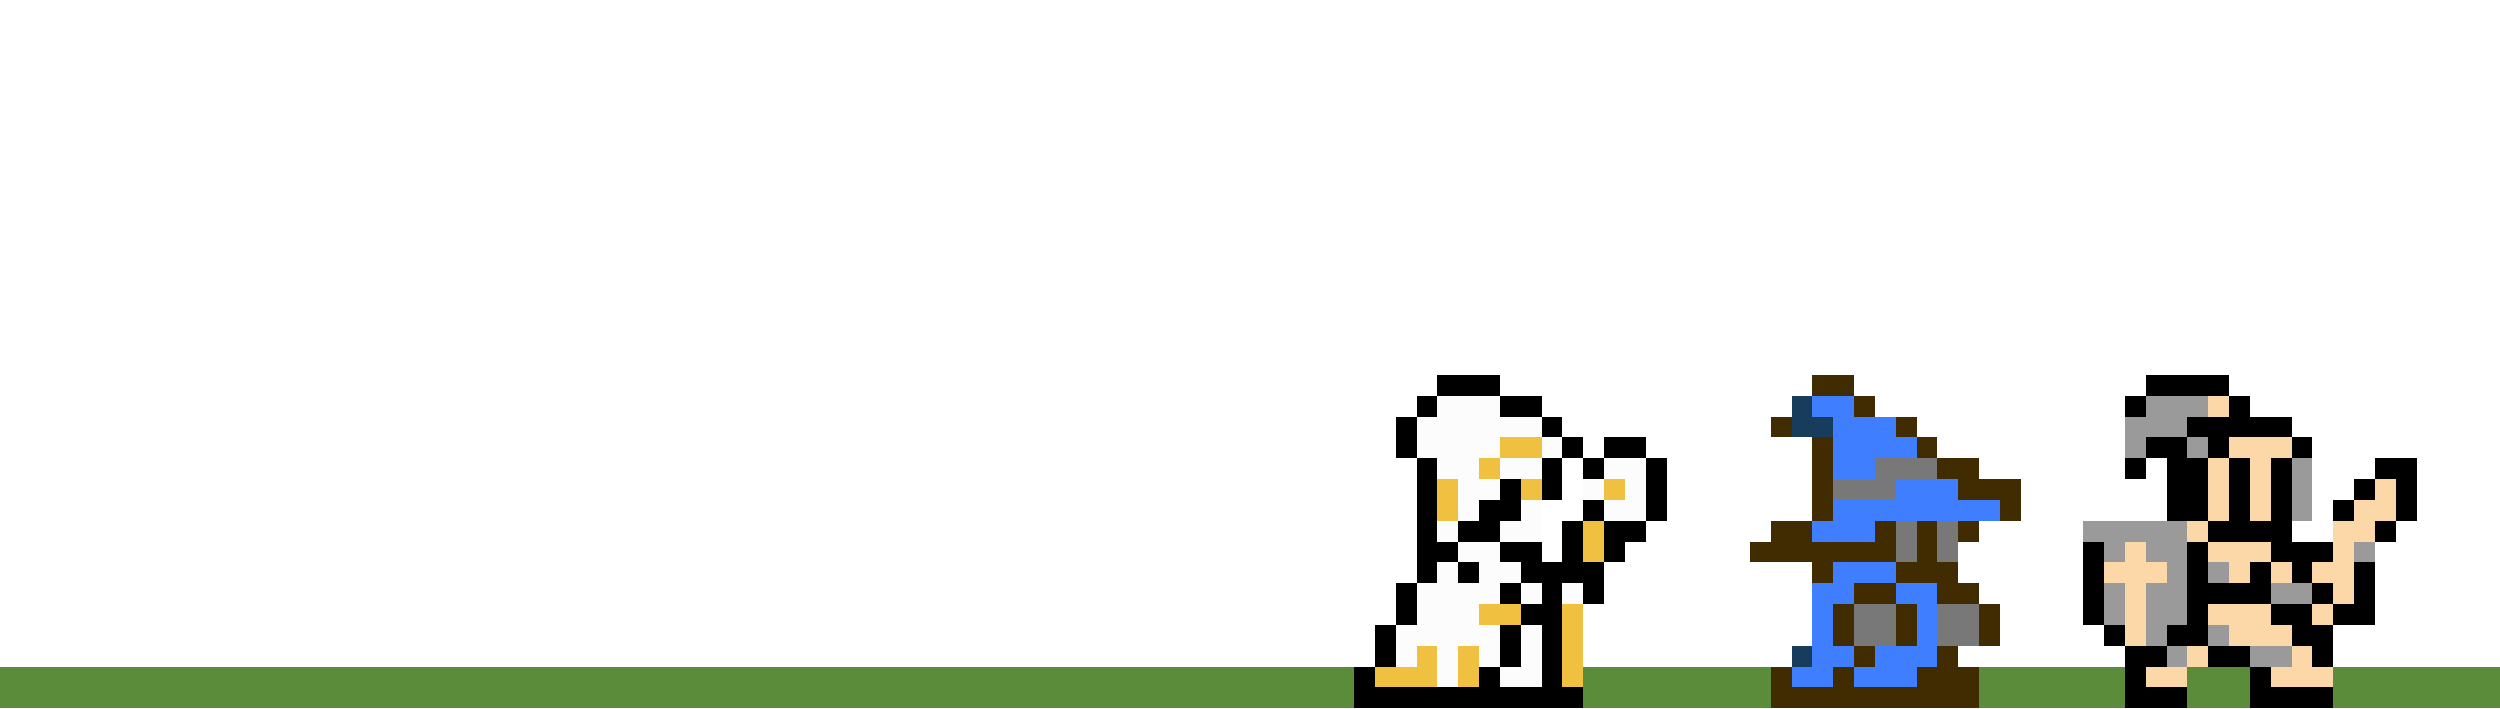
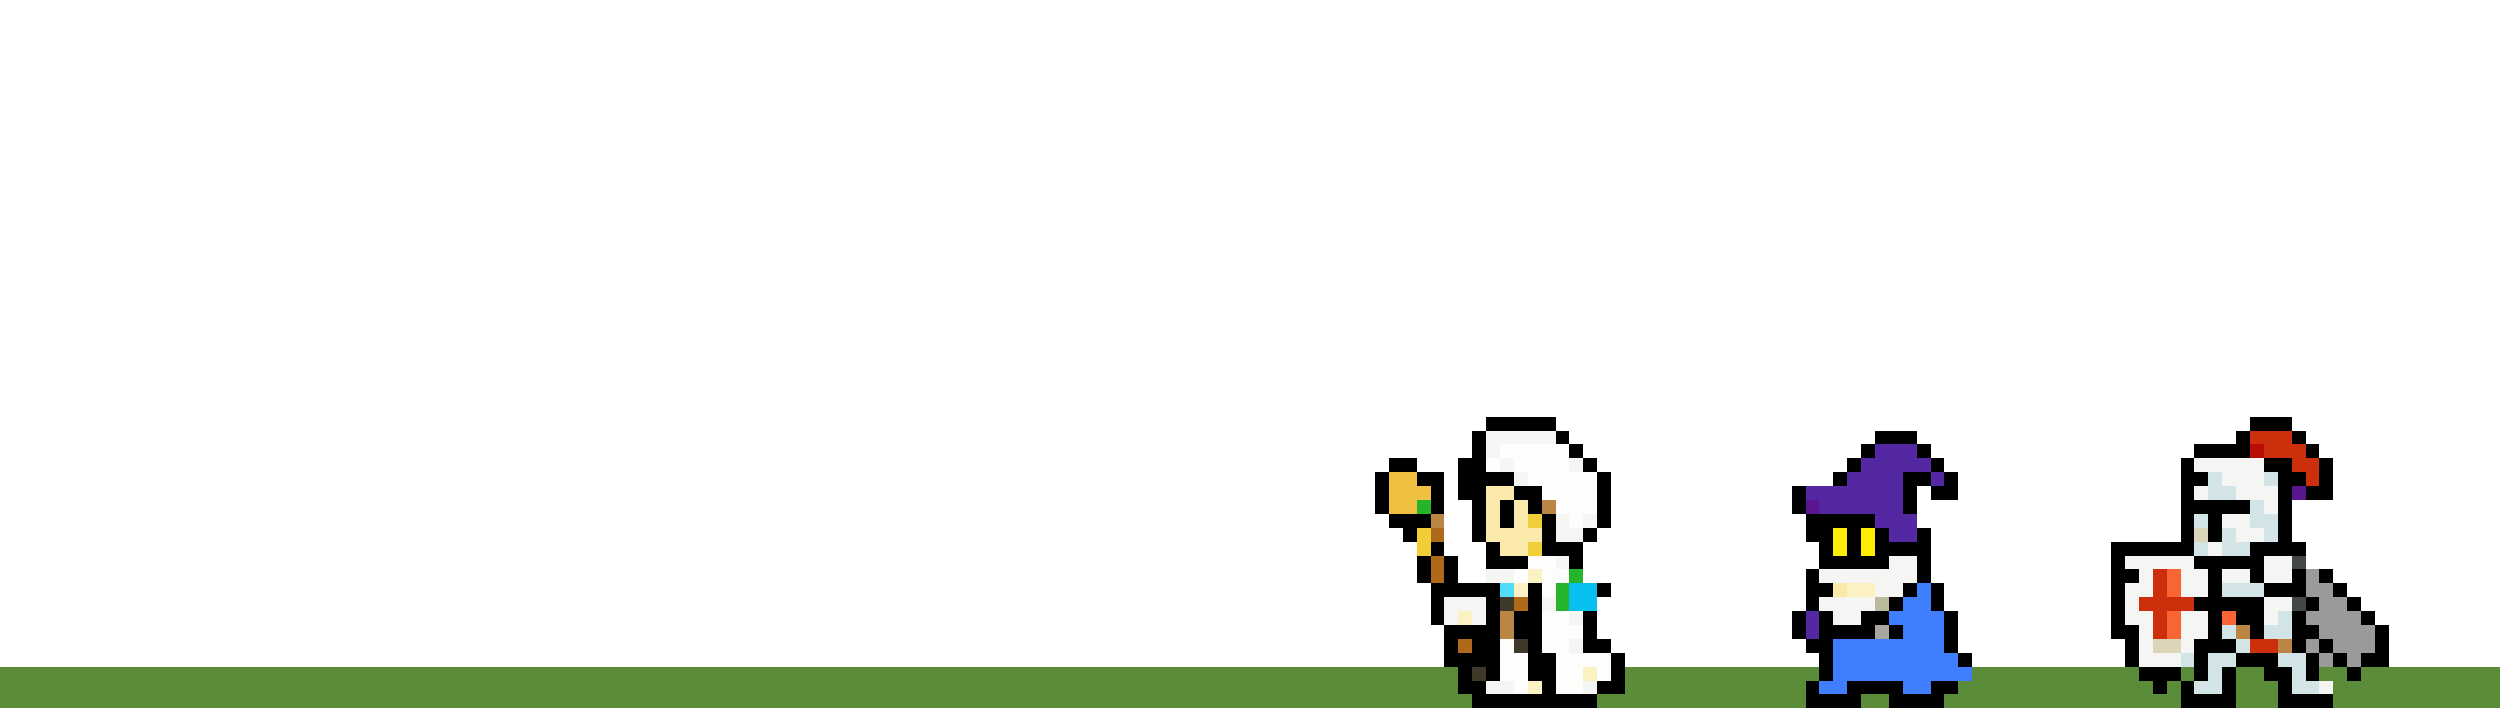
- <svg xmlns="http://www.w3.org/2000/svg" viewBox="0 0 120 34" width="960" height="272" shape-rendering="crispEdges">
+ <svg xmlns="http://www.w3.org/2000/svg" viewBox="0 0 180 51" width="960" height="272" shape-rendering="crispEdges">
  <defs>
    <filter id="flash">
      <feFlood flood-color="#ffffff" />
      <feComposite operator="in" in2="SourceAlpha" />
    </filter>
    <g id="a0">
-       <path fill="#0e081a" d="M3 0h1v1h-1zM32 0h1v1h-1zM2 1h1v1h-1zM32 1h3v1h-3zM1 2h1v1h-1zM12 2h1v1h-1zM16 2h1v1h-1zM34 2h1v1h-1zM1 3h1v1h-1zM8 3h1v1h-1zM13 3h1v1h-1zM16 3h1v1h-1zM18 3h1v1h-1zM2 4h1v1h-1zM13 4h2v1h-2zM23 4h1v1h-1zM0 5h1v1h-1zM6 5h1v1h-1zM13 5h1v1h-1zM15 5h1v1h-1zM19 5h1v1h-1zM22 5h1v1h-1zM25 5h1v1h-1zM34 5h1v1h-1zM0 6h1v1h-1zM8 6h1v1h-1zM14 6h1v1h-1zM16 6h1v1h-1zM24 6h1v1h-1zM26 6h1v1h-1zM28 6h1v1h-1zM33 6h1v1h-1zM1 7h1v1h-1zM9 7h1v1h-1zM16 7h1v1h-1zM26 7h2v1h-2zM30 7h1v1h-1zM33 7h1v1h-1zM1 8h4v1h-4zM25 8h1v1h-1zM28 8h1v1h-1zM34 8h1v1h-1zM6 9h1v1h-1zM11 9h1v1h-1zM27 9h1v1h-1zM34 9h1v1h-1zM5 10h2v1h-2zM20 10h1v1h-1zM25 10h2v1h-2zM33 10h2v1h-2zM2 11h3v1h-3zM7 11h1v1h-1zM20 11h3v1h-3zM24 11h2v1h-2zM28 11h1v1h-1zM30 11h1v1h-1zM33 11h1v1h-1zM5 12h2v1h-2zM14 12h1v1h-1zM20 12h1v1h-1zM23 12h1v1h-1zM25 12h1v1h-1zM27 12h1v1h-1zM31 12h2v1h-2zM1 13h1v1h-1zM5 13h1v1h-1zM15 13h1v1h-1zM21 13h6v1h-6zM29 13h2v1h-2zM2 14h2v1h-2zM13 14h1v1h-1zM24 14h2v1h-2zM1 15h1v1h-1zM11 15h2v1h-2zM14 15h1v1h-1zM24 15h1v1h-1zM26 15h1v1h-1zM28 15h1v1h-1zM0 16h1v1h-1zM10 16h1v1h-1zM12 16h1v1h-1zM20 16h1v1h-1zM22 16h1v1h-1zM24 16h1v1h-1zM27 16h2v1h-2zM30 16h1v1h-1zM2 17h2v1h-2zM8 17h2v1h-2zM11 17h1v1h-1zM19 17h1v1h-1zM22 17h1v1h-1zM30 17h3v1h-3zM0 18h1v1h-1zM2 18h1v1h-1zM4 18h1v1h-1zM9 18h2v1h-2zM24 18h1v1h-1zM33 18h1v1h-1zM0 19h2v1h-2zM4 19h1v1h-1zM10 19h3v1h-3zM21 19h1v1h-1zM25 19h1v1h-1zM33 19h1v1h-1zM3 20h1v1h-1zM13 20h1v1h-1zM22 20h1v1h-1zM26 20h1v1h-1zM34 20h1v1h-1zM2 21h1v1h-1zM23 21h1v1h-1zM27 21h1v1h-1zM30 21h1v1h-1zM34 21h1v1h-1zM1 22h1v1h-1zM14 22h1v1h-1zM24 22h2v1h-2zM27 22h1v1h-1zM30 22h2v1h-2zM34 22h1v1h-1zM1 23h1v1h-1zM4 23h2v1h-2zM10 23h1v1h-1zM12 23h1v1h-1zM15 23h1v1h-1zM26 23h1v1h-1zM28 23h1v1h-1zM30 23h3v1h-3zM1 24h1v1h-1zM3 24h1v1h-1zM5 24h1v1h-1zM12 24h1v1h-1zM15 24h1v1h-1zM20 24h1v1h-1zM26 24h1v1h-1zM32 24h1v1h-1zM2 25h1v1h-1zM11 25h1v1h-1zM15 25h1v1h-1zM27 25h1v1h-1zM31 25h1v1h-1zM2 26h1v1h-1zM4 26h1v1h-1zM8 26h1v1h-1zM11 26h2v1h-2zM15 26h4v1h-4zM20 26h1v1h-1zM27 26h1v1h-1zM30 26h2v1h-2zM34 26h1v1h-1zM3 27h1v1h-1zM7 27h1v1h-1zM11 27h1v1h-1zM13 27h1v1h-1zM19 27h1v1h-1zM26 27h1v1h-1zM30 27h1v1h-1zM33 27h1v1h-1zM2 28h1v1h-1zM7 28h1v1h-1zM9 28h1v1h-1zM11 28h1v1h-1zM14 28h1v1h-1zM18 28h1v1h-1zM26 28h1v1h-1zM31 28h2v1h-2zM8 29h2v1h-2zM11 29h1v1h-1zM27 29h1v1h-1zM0 30h1v1h-1zM12 30h1v1h-1zM24 30h1v1h-1zM28 30h2v1h-2zM0 31h1v1h-1zM3 31h1v1h-1zM5 31h1v1h-1zM9 31h1v1h-1zM13 31h1v1h-1zM18 31h1v1h-1zM24 31h2v1h-2zM30 31h1v1h-1zM0 32h1v1h-1zM2 32h2v1h-2zM6 32h1v1h-1zM9 32h2v1h-2zM14 32h1v1h-1zM16 32h3v1h-3zM21 32h2v1h-2zM25 32h2v1h-2zM31 32h2v1h-2zM0 33h2v1h-2zM3 33h2v1h-2zM7 33h3v1h-3zM11 33h4v1h-4zM18 33h3v1h-3zM22 33h4v1h-4zM27 33h6v1h-6z" />
-       <path fill="#212a1d" d="M8 0h1v1h-1zM12 0h1v1h-1zM18 0h3v1h-3zM27 0h1v1h-1zM9 1h1v1h-1zM11 1h2v1h-2zM18 1h2v1h-2zM21 1h1v1h-1zM25 1h1v1h-1zM9 2h3v1h-3zM13 2h1v1h-1zM17 2h3v1h-3zM22 2h1v1h-1zM24 2h1v1h-1zM31 2h1v1h-1zM11 3h1v1h-1zM15 3h1v1h-1zM19 3h1v1h-1zM22 3h2v1h-2zM30 3h1v1h-1zM4 4h1v1h-1zM6 4h3v1h-3zM11 4h1v1h-1zM19 4h1v1h-1zM22 4h1v1h-1zM25 4h1v1h-1zM30 4h1v1h-1zM3 5h1v1h-1zM5 5h1v1h-1zM14 5h1v1h-1zM26 5h2v1h-2zM29 5h2v1h-2zM6 6h2v1h-2zM15 6h1v1h-1zM20 6h1v1h-1zM22 6h1v1h-1zM27 6h1v1h-1zM31 6h2v1h-2zM5 7h1v1h-1zM8 7h1v1h-1zM10 7h1v1h-1zM15 7h1v1h-1zM24 7h1v1h-1zM6 8h2v1h-2zM10 8h2v1h-2zM16 8h1v1h-1zM29 8h2v1h-2zM9 9h1v1h-1zM12 9h1v1h-1zM28 9h2v1h-2zM31 9h2v1h-2zM7 10h2v1h-2zM13 10h1v1h-1zM27 10h4v1h-4zM26 11h1v1h-1zM2 12h1v1h-1zM15 12h1v1h-1zM13 13h1v1h-1zM12 14h1v1h-1zM18 14h1v1h-1zM13 15h1v1h-1zM7 16h1v1h-1zM9 16h1v1h-1zM15 16h1v1h-1zM20 17h1v1h-1zM23 17h3v1h-3zM18 19h1v1h-1zM26 19h1v1h-1zM21 20h1v1h-1zM19 21h1v1h-1zM11 22h1v1h-1zM6 23h1v1h-1zM11 23h1v1h-1zM18 23h1v1h-1zM20 23h1v1h-1zM25 23h1v1h-1zM11 24h1v1h-1zM13 24h1v1h-1zM18 24h2v1h-2zM29 24h1v1h-1zM13 25h1v1h-1zM17 25h2v1h-2zM21 25h2v1h-2zM7 26h1v1h-1zM13 26h1v1h-1zM8 27h1v1h-1zM2 29h1v1h-1zM17 29h2v1h-2zM4 30h1v1h-1zM17 30h1v1h-1zM19 30h1v1h-1zM17 31h1v1h-1z" />
-       <path fill="#2a712e" d="M7 0h1v1h-1zM9 0h1v1h-1zM11 0h1v1h-1zM21 0h1v1h-1zM26 0h1v1h-1zM28 0h1v1h-1zM31 0h1v1h-1zM8 1h1v1h-1zM10 1h1v1h-1zM16 1h2v1h-2zM22 1h3v1h-3zM28 1h2v1h-2zM31 1h1v1h-1zM2 2h1v1h-1zM4 2h1v1h-1zM6 2h1v1h-1zM8 2h1v1h-1zM15 2h1v1h-1zM23 2h1v1h-1zM29 2h2v1h-2zM32 2h1v1h-1zM2 3h2v1h-2zM5 3h3v1h-3zM10 3h1v1h-1zM14 3h1v1h-1zM24 3h2v1h-2zM27 3h1v1h-1zM31 3h1v1h-1zM3 4h1v1h-1zM5 4h1v1h-1zM26 4h2v1h-2zM29 4h1v1h-1zM31 4h2v1h-2zM34 4h1v1h-1zM2 5h1v1h-1zM4 5h1v1h-1zM28 5h1v1h-1zM31 5h3v1h-3zM1 6h2v1h-2zM5 6h1v1h-1zM3 7h2v1h-2zM6 7h2v1h-2zM31 7h2v1h-2zM5 8h1v1h-1zM8 8h2v1h-2zM31 8h1v1h-1zM5 9h1v1h-1zM7 9h2v1h-2zM10 9h1v1h-1zM33 9h1v1h-1zM9 10h4v1h-4zM31 10h2v1h-2zM10 11h1v1h-1zM13 11h1v1h-1zM31 11h2v1h-2zM9 12h1v1h-1zM12 12h2v1h-2zM12 17h2v1h-2zM11 18h3v1h-3zM13 19h2v1h-2zM28 19h1v1h-1zM6 20h1v1h-1zM14 20h2v1h-2zM29 20h1v1h-1zM6 21h1v1h-1zM8 21h1v1h-1zM14 21h2v1h-2zM17 21h1v1h-1zM15 22h2v1h-2zM19 22h1v1h-1zM16 23h1v1h-1zM16 24h2v1h-2zM16 25h1v1h-1z" />
-       <path fill="#68b035" d="M4 0h3v1h-3zM10 0h1v1h-1zM13 0h5v1h-5zM22 0h4v1h-4zM29 0h2v1h-2zM3 1h5v1h-5zM13 1h3v1h-3zM26 1h2v1h-2zM30 1h1v1h-1zM3 2h1v1h-1zM5 2h1v1h-1zM7 2h1v1h-1zM14 2h1v1h-1zM25 2h4v1h-4zM33 2h1v1h-1zM4 3h1v1h-1zM26 3h1v1h-1zM28 3h2v1h-2zM32 3h3v1h-3zM28 4h1v1h-1zM33 4h1v1h-1zM1 5h1v1h-1zM3 6h2v1h-2zM2 7h1v1h-1zM32 8h2v1h-2zM9 11h1v1h-1zM11 11h2v1h-2zM11 12h1v1h-1zM5 15h1v1h-1zM14 18h1v1h-1zM31 18h2v1h-2zM5 19h1v1h-1zM15 19h1v1h-1zM30 19h1v1h-1zM7 20h1v1h-1zM16 20h1v1h-1zM16 21h1v1h-1zM18 21h1v1h-1zM20 21h1v1h-1zM17 22h2v1h-2zM20 22h1v1h-1zM17 23h1v1h-1zM19 23h1v1h-1z" />
-       <path fill="#690381" d="M2 9h1v1h-1zM31 14h1v1h-1zM31 15h1v1h-1zM0 17h1v1h-1zM24 21h1v1h-1zM28 24h1v1h-1zM31 24h1v1h-1zM19 25h1v1h-1zM15 27h1v1h-1zM17 28h1v1h-1zM1 29h1v1h-1zM16 29h1v1h-1zM16 30h1v1h-1z" />
-       <path fill="#6d373d" d="M22 18h1v1h-1z" />
-       <path fill="#6e481c" d="M20 1h1v1h-1zM21 2h1v1h-1zM9 3h1v1h-1zM12 3h1v1h-1zM17 3h1v1h-1zM9 4h2v1h-2zM15 4h1v1h-1zM24 4h1v1h-1zM7 5h1v1h-1zM11 5h1v1h-1zM16 5h1v1h-1zM23 5h1v1h-1zM23 6h1v1h-1zM25 6h1v1h-1zM30 6h1v1h-1zM14 7h1v1h-1zM12 8h1v1h-1zM24 8h1v1h-1zM17 9h1v1h-1zM25 9h1v1h-1zM30 9h1v1h-1zM17 10h1v1h-1zM8 11h1v1h-1zM14 11h1v1h-1zM17 11h2v1h-2zM27 11h1v1h-1zM3 12h1v1h-1zM7 12h1v1h-1zM18 12h1v1h-1zM26 12h1v1h-1zM3 13h1v1h-1zM12 13h1v1h-1zM14 13h1v1h-1zM16 13h1v1h-1zM18 13h1v1h-1zM4 14h1v1h-1zM11 14h1v1h-1zM14 14h1v1h-1zM22 14h1v1h-1zM6 15h1v1h-1zM10 15h1v1h-1zM15 15h1v1h-1zM18 15h1v1h-1zM25 15h1v1h-1zM30 15h1v1h-1zM3 16h1v1h-1zM8 16h1v1h-1zM13 16h2v1h-2zM16 16h2v1h-2zM23 16h1v1h-1zM25 16h1v1h-1zM29 16h1v1h-1zM4 17h1v1h-1zM14 17h1v1h-1zM16 17h1v1h-1zM18 18h2v1h-2zM21 18h1v1h-1zM25 18h2v1h-2zM17 19h1v1h-1zM4 20h1v1h-1zM17 20h2v1h-2zM20 20h1v1h-1zM27 20h1v1h-1zM30 20h1v1h-1zM31 21h1v1h-1zM5 22h2v1h-2zM9 22h1v1h-1zM21 22h1v1h-1zM3 23h1v1h-1zM21 23h1v1h-1zM10 24h1v1h-1zM21 24h2v1h-2zM7 25h1v1h-1zM12 25h1v1h-1zM23 25h1v1h-1zM32 25h1v1h-1zM21 26h2v1h-2zM25 26h2v1h-2zM4 27h1v1h-1zM9 27h1v1h-1zM20 27h2v1h-2zM31 27h1v1h-1zM8 28h1v1h-1zM19 28h2v1h-2zM5 29h1v1h-1zM19 29h2v1h-2zM1 30h1v1h-1zM5 30h1v1h-1zM10 30h2v1h-2zM18 30h1v1h-1zM25 30h1v1h-1zM6 31h1v1h-1zM10 31h1v1h-1zM16 31h1v1h-1zM21 31h2v1h-2zM29 31h1v1h-1zM11 32h1v1h-1zM20 32h1v1h-1zM23 32h1v1h-1zM27 32h1v1h-1z" />
-       <path fill="#895e24" d="M20 2h1v1h-1zM16 4h1v1h-1zM20 4h1v1h-1zM8 5h1v1h-1zM17 5h1v1h-1zM24 5h1v1h-1zM9 6h1v1h-1zM29 6h1v1h-1zM22 7h1v1h-1zM29 7h1v1h-1zM22 8h1v1h-1zM13 9h1v1h-1zM16 9h1v1h-1zM20 9h1v1h-1zM26 9h1v1h-1zM23 10h1v1h-1zM15 11h1v1h-1zM6 13h1v1h-1zM8 13h1v1h-1zM15 14h1v1h-1zM9 15h1v1h-1zM17 15h1v1h-1zM2 16h1v1h-1zM15 17h1v1h-1zM26 17h1v1h-1zM29 17h1v1h-1zM5 18h1v1h-1zM27 18h1v1h-1zM16 19h1v1h-1zM20 19h1v1h-1zM27 19h1v1h-1zM10 20h1v1h-1zM5 21h1v1h-1zM21 21h1v1h-1zM4 22h1v1h-1zM10 22h1v1h-1zM28 22h1v1h-1zM32 22h1v1h-1zM22 23h1v1h-1zM23 24h1v1h-1zM33 25h1v1h-1zM23 26h1v1h-1zM32 26h2v1h-2zM14 27h1v1h-1zM22 27h1v1h-1zM32 27h1v1h-1zM3 28h1v1h-1zM4 29h1v1h-1zM24 29h1v1h-1zM1 31h2v1h-2zM19 31h1v1h-1zM26 31h1v1h-1zM4 32h1v1h-1zM7 32h1v1h-1z" />
-       <path fill="#895f28" d="M20 3h1v1h-1zM2 13h1v1h-1zM11 13h1v1h-1zM7 14h1v1h-1zM20 15h1v1h-1zM21 17h1v1h-1zM15 18h1v1h-1zM32 19h1v1h-1zM22 21h1v1h-1zM29 21h1v1h-1zM7 22h1v1h-1zM7 23h1v1h-1zM21 28h1v1h-1zM7 29h1v1h-1zM8 30h2v1h-2z" />
-       <path fill="#9d6c29" d="M21 3h1v1h-1zM12 4h1v1h-1zM20 5h1v1h-1zM10 6h1v1h-1zM13 6h1v1h-1zM17 6h1v1h-1zM11 7h1v1h-1zM17 7h2v1h-2zM25 7h1v1h-1zM17 8h1v1h-1zM19 8h1v1h-1zM26 8h1v1h-1zM18 9h2v1h-2zM18 10h1v1h-1zM4 12h1v1h-1zM8 12h1v1h-1zM10 12h1v1h-1zM17 12h1v1h-1zM4 13h1v1h-1zM5 14h1v1h-1zM10 14h1v1h-1zM16 14h2v1h-2zM30 14h1v1h-1zM16 15h1v1h-1zM4 16h1v1h-1zM26 16h1v1h-1zM1 17h1v1h-1zM5 17h1v1h-1zM17 17h2v1h-2zM28 17h1v1h-1zM1 18h1v1h-1zM17 18h1v1h-1zM20 18h1v1h-1zM6 19h1v1h-1zM9 19h1v1h-1zM19 19h1v1h-1zM19 20h1v1h-1zM31 20h1v1h-1zM23 23h1v1h-1zM2 24h1v1h-1zM7 24h1v1h-1zM24 24h1v1h-1zM33 24h1v1h-1zM5 25h1v1h-1zM8 25h1v1h-1zM24 25h1v1h-1zM34 25h1v1h-1zM9 26h1v1h-1zM24 27h1v1h-1zM4 28h1v1h-1zM24 28h1v1h-1zM3 29h1v1h-1zM25 29h1v1h-1zM2 30h2v1h-2zM4 31h1v1h-1zM1 32h1v1h-1zM28 32h1v1h-1z" />
-       <path fill="#a0912d" d="M28 18h1v1h-1zM5 20h1v1h-1zM28 20h1v1h-1zM9 21h1v1h-1zM22 22h2v1h-2zM24 23h1v1h-1zM24 26h1v1h-1zM23 28h1v1h-1z" />
-       <path fill="#a7742a" d="M17 4h2v1h-2zM21 4h1v1h-1zM9 5h1v1h-1zM12 5h1v1h-1zM12 7h1v1h-1zM28 7h1v1h-1zM13 8h1v1h-1zM18 8h1v1h-1zM27 8h1v1h-1zM23 9h1v1h-1zM14 10h1v1h-1zM19 10h1v1h-1zM19 11h1v1h-1zM23 11h1v1h-1zM16 12h1v1h-1zM19 12h1v1h-1zM7 13h1v1h-1zM19 13h1v1h-1zM29 14h1v1h-1zM2 15h2v1h-2zM23 15h1v1h-1zM29 15h1v1h-1zM1 16h1v1h-1zM18 16h1v1h-1zM27 17h1v1h-1zM16 18h1v1h-1zM29 18h2v1h-2zM29 19h1v1h-1zM3 21h2v1h-2zM28 21h1v1h-1zM32 21h1v1h-1zM2 22h2v1h-2zM12 22h1v1h-1zM25 25h2v1h-2zM23 27h1v1h-1zM25 27h1v1h-1zM5 28h1v1h-1zM22 28h1v1h-1zM22 29h1v1h-1zM6 30h1v1h-1zM21 30h2v1h-2zM26 30h1v1h-1zM11 31h1v1h-1zM27 31h1v1h-1zM12 32h2v1h-2zM19 32h1v1h-1z" />
-       <path fill="#c28b33" d="M10 5h1v1h-1zM18 5h1v1h-1zM11 6h2v1h-2zM13 7h1v1h-1zM21 7h1v1h-1zM23 7h1v1h-1zM15 8h1v1h-1zM24 9h1v1h-1zM15 10h2v1h-2zM21 10h1v1h-1zM9 13h1v1h-1zM17 13h1v1h-1zM20 13h1v1h-1zM6 14h1v1h-1zM8 14h2v1h-2zM19 15h1v1h-1zM22 15h1v1h-1zM7 17h1v1h-1zM8 18h1v1h-1zM31 19h1v1h-1zM8 22h1v1h-1zM29 22h1v1h-1zM2 23h1v1h-1zM8 23h2v1h-2zM13 23h1v1h-1zM29 23h1v1h-1zM33 23h1v1h-1zM6 24h1v1h-1zM8 24h1v1h-1zM34 24h1v1h-1zM6 25h1v1h-1zM6 26h1v1h-1zM10 29h1v1h-1zM21 29h1v1h-1zM23 29h1v1h-1zM26 29h1v1h-1zM7 30h1v1h-1zM20 30h1v1h-1zM27 30h1v1h-1zM7 31h1v1h-1zM20 31h1v1h-1zM8 32h1v1h-1zM24 32h1v1h-1zM30 32h1v1h-1z" />
-       <path fill="#d09a3c" d="M21 6h1v1h-1zM19 7h1v1h-1zM14 8h1v1h-1zM20 8h1v1h-1zM23 8h1v1h-1zM14 9h2v1h-2zM24 10h1v1h-1zM16 11h1v1h-1zM10 13h1v1h-1zM19 14h3v1h-3zM23 14h1v1h-1zM4 15h1v1h-1zM7 15h2v1h-2zM5 16h2v1h-2zM19 16h1v1h-1zM21 16h1v1h-1zM6 17h1v1h-1zM6 18h2v1h-2zM7 19h2v1h-2zM8 20h2v1h-2zM11 20h2v1h-2zM32 20h2v1h-2zM7 21h1v1h-1zM10 21h1v1h-1zM33 21h1v1h-1zM13 22h1v1h-1zM33 22h1v1h-1zM25 24h1v1h-1zM14 25h1v1h-1zM5 26h1v1h-1zM5 27h2v1h-2zM6 28h1v1h-1zM23 30h1v1h-1zM8 31h1v1h-1zM12 31h1v1h-1zM23 31h1v1h-1zM28 31h1v1h-1zM29 32h1v1h-1z" />
-       <path fill="#d9a244" d="M21 5h1v1h-1zM18 6h2v1h-2zM20 7h1v1h-1zM21 9h2v1h-2zM22 10h1v1h-1zM21 15h1v1h-1zM11 21h3v1h-3zM34 23h1v1h-1zM9 24h1v1h-1zM9 25h2v1h-2zM14 26h1v1h-1zM10 27h1v1h-1zM10 28h1v1h-1zM25 28h1v1h-1zM6 29h1v1h-1z" />
-       <path fill="#e1bc3d" d="M21 8h1v1h-1zM21 12h2v1h-2zM24 12h1v1h-1zM14 23h1v1h-1zM14 24h1v1h-1zM10 26h1v1h-1z" />
+       <path fill="#000000" d="M24 0h7v1h-7zM23 1h1v1h-1zM31 1h1v1h-1zM22 2h1v1h-1zM32 2h1v1h-1zM13 3h4v1h-4zM21 3h2v1h-2zM33 3h1v1h-1zM12 4h1v1h-1zM17 4h5v1h-5zM33 4h1v1h-1zM10 5h1v1h-1zM14 5h2v1h-2zM19 5h1v1h-1zM21 5h1v1h-1zM27 5h1v1h-1zM33 5h1v1h-1zM11 6h3v1h-3zM15 6h3v1h-3zM19 6h1v1h-1zM21 6h1v1h-1zM23 6h3v1h-3zM27 6h7v1h-7zM57 6h1v1h-1zM14 7h2v1h-2zM21 7h2v1h-2zM25 7h1v1h-1zM28 7h3v1h-3zM32 7h1v1h-1zM56 7h2v1h-2zM14 8h1v1h-1zM19 8h4v1h-4zM25 8h1v1h-1zM28 8h3v1h-3zM33 8h1v1h-1zM55 8h1v1h-1zM57 8h1v1h-1zM18 9h6v1h-6zM25 9h2v1h-2zM30 9h4v1h-4zM55 9h1v1h-1zM57 9h1v1h-1zM13 10h2v1h-2zM18 10h1v1h-1zM21 10h7v1h-7zM29 10h6v1h-6zM54 10h1v1h-1zM57 10h1v1h-1zM12 11h1v1h-1zM17 11h2v1h-2zM21 11h1v1h-1zM25 11h5v1h-5zM32 11h1v1h-1zM35 11h1v1h-1zM53 11h1v1h-1zM57 11h1v1h-1zM10 12h2v1h-2zM17 12h1v1h-1zM21 12h1v1h-1zM26 12h7v1h-7zM36 12h1v1h-1zM52 12h1v1h-1zM56 12h1v1h-1zM8 13h2v1h-2zM18 13h1v1h-1zM21 13h1v1h-1zM27 13h6v1h-6zM35 13h2v1h-2zM51 13h1v1h-1zM56 13h1v1h-1zM7 14h1v1h-1zM19 14h1v1h-1zM21 14h1v1h-1zM28 14h4v1h-4zM34 14h2v1h-2zM50 14h1v1h-1zM56 14h1v1h-1zM6 15h1v1h-1zM21 15h1v1h-1zM30 15h1v1h-1zM33 15h1v1h-1zM36 15h1v1h-1zM49 15h1v1h-1zM55 15h1v1h-1zM5 16h3v1h-3zM20 16h1v1h-1zM30 16h1v1h-1zM37 16h1v1h-1zM48 16h1v1h-1zM55 16h1v1h-1zM4 17h1v1h-1zM8 17h1v1h-1zM14 17h2v1h-2zM20 17h1v1h-1zM29 17h2v1h-2zM33 17h1v1h-1zM37 17h2v1h-2zM47 17h1v1h-1zM54 17h1v1h-1zM4 18h1v1h-1zM9 18h2v1h-2zM12 18h4v1h-4zM20 18h1v1h-1zM30 18h1v1h-1zM32 18h1v1h-1zM36 18h2v1h-2zM39 18h1v1h-1zM42 18h2v1h-2zM46 18h1v1h-1zM53 18h1v1h-1zM3 19h1v1h-1zM10 19h2v1h-2zM14 19h2v1h-2zM19 19h1v1h-1zM29 19h1v1h-1zM32 19h1v1h-1zM35 19h1v1h-1zM40 19h2v1h-2zM44 19h2v1h-2zM52 19h1v1h-1zM3 20h1v1h-1zM10 20h1v1h-1zM14 20h1v1h-1zM19 20h1v1h-1zM29 20h1v1h-1zM32 20h1v1h-1zM40 20h3v1h-3zM44 20h1v1h-1zM50 20h2v1h-2zM3 21h4v1h-4zM9 21h2v1h-2zM14 21h1v1h-1zM19 21h5v1h-5zM25 21h2v1h-2zM28 21h2v1h-2zM31 21h1v1h-1zM33 21h2v1h-2zM38 21h2v1h-2zM42 21h1v1h-1zM45 21h1v1h-1zM48 21h2v1h-2zM3 22h1v1h-1zM7 22h3v1h-3zM13 22h1v1h-1zM18 22h2v1h-2zM22 22h5v1h-5zM29 22h1v1h-1zM31 22h1v1h-1zM33 22h2v1h-2zM38 22h1v1h-1zM43 22h1v1h-1zM45 22h3v1h-3zM2 23h1v1h-1zM8 23h1v1h-1zM13 23h1v1h-1zM18 23h1v1h-1zM22 23h5v1h-5zM29 23h1v1h-1zM31 23h1v1h-1zM35 23h1v1h-1zM38 23h3v1h-3zM43 23h1v1h-1zM45 23h1v1h-1zM2 24h1v1h-1zM8 24h1v1h-1zM12 24h1v1h-1zM17 24h11v1h-11zM30 24h1v1h-1zM32 24h1v1h-1zM36 24h4v1h-4zM42 24h2v1h-2zM45 24h1v1h-1zM2 25h1v1h-1zM8 25h1v1h-1zM11 25h2v1h-2zM17 25h1v1h-1zM20 25h1v1h-1zM22 25h1v1h-1zM26 25h1v1h-1zM30 25h1v1h-1zM32 25h1v1h-1zM38 25h1v1h-1zM40 25h3v1h-3zM3 26h2v1h-2zM7 26h1v1h-1zM10 26h2v1h-2zM16 26h1v1h-1zM24 26h1v1h-1zM26 26h1v1h-1zM31 26h3v1h-3zM39 26h1v1h-1zM43 26h1v1h-1zM5 27h2v1h-2zM9 27h1v1h-1zM16 27h1v1h-1zM26 27h1v1h-1zM31 27h1v1h-1zM34 27h1v1h-1zM40 27h4v1h-4zM8 28h1v1h-1zM15 28h1v1h-1zM23 28h1v1h-1zM25 28h1v1h-1zM31 28h1v1h-1zM35 28h1v1h-1zM6 29h2v1h-2zM14 29h1v1h-1zM23 29h3v1h-3zM29 29h1v1h-1zM31 29h1v1h-1zM36 29h1v1h-1zM3 30h3v1h-3zM13 30h1v1h-1zM22 30h4v1h-4zM30 30h1v1h-1zM37 30h1v1h-1zM2 31h2v1h-2zM11 31h2v1h-2zM21 31h5v1h-5zM30 31h1v1h-1zM1 32h2v1h-2zM10 32h4v1h-4zM19 32h3v1h-3zM23 32h3v1h-3zM30 32h1v1h-1zM32 32h1v1h-1zM38 32h1v1h-1zM1 33h1v1h-1zM9 33h3v1h-3zM13 33h1v1h-1zM19 33h2v1h-2zM24 33h1v1h-1zM28 33h1v1h-1zM30 33h4v1h-4zM0 34h1v1h-1zM8 34h2v1h-2zM14 34h6v1h-6zM24 34h1v1h-1zM28 34h3v1h-3zM32 34h8v1h-8zM1 35h1v1h-1zM7 35h3v1h-3zM17 35h2v1h-2zM23 35h2v1h-2zM27 35h2v1h-2zM32 35h1v1h-1zM39 35h1v1h-1zM2 36h1v1h-1zM7 36h4v1h-4zM18 36h1v1h-1zM23 36h1v1h-1zM26 36h2v1h-2zM31 36h1v1h-1zM3 37h1v1h-1zM6 37h3v1h-3zM11 37h1v1h-1zM17 37h1v1h-1zM23 37h2v1h-2zM31 37h1v1h-1zM38 37h2v1h-2zM4 38h5v1h-5zM12 38h5v1h-5zM23 38h2v1h-2zM31 38h1v1h-1zM33 38h7v1h-7zM6 39h1v1h-1zM8 39h1v1h-1zM13 39h2v1h-2zM33 39h4v1h-4zM39 39h1v1h-1zM7 40h1v1h-1zM13 40h1v1h-1zM34 40h1v1h-1zM39 40h1v1h-1zM7 41h1v1h-1zM12 41h2v1h-2zM34 41h1v1h-1zM41 41h1v1h-1zM6 42h1v1h-1zM33 42h1v1h-1zM42 42h2v1h-2zM5 43h1v1h-1zM13 43h1v1h-1zM33 43h1v1h-1zM37 43h1v1h-1zM44 43h1v1h-1zM5 44h1v1h-1zM12 44h2v1h-2zM33 44h1v1h-1zM36 44h2v1h-2zM5 45h9v1h-9zM33 45h12v1h-12z" />
+       <path fill="#586458" d="M24 15h1v1h-1zM20 19h1v1h-1zM20 20h2v1h-2zM27 20h2v1h-2zM27 21h1v1h-1z" />
+       <path fill="#595547" d="M13 21h1v1h-1zM18 26h2v1h-2zM17 27h6v1h-6zM24 27h1v1h-1zM32 27h1v1h-1zM16 28h7v1h-7zM32 28h3v1h-3zM16 29h6v1h-6zM32 29h4v1h-4zM15 30h6v1h-6zM31 30h6v1h-6zM14 31h7v1h-7zM32 31h6v1h-6zM14 32h5v1h-5zM33 32h1v1h-1zM35 32h3v1h-3zM16 33h3v1h-3zM34 33h4v1h-4z" />
+       <path fill="#625025" d="M25 27h1v1h-1zM15 29h1v1h-1zM32 37h1v1h-1zM32 38h1v1h-1zM34 44h1v1h-1z" />
+       <path fill="#69341d" d="M24 1h1v1h-1zM23 4h2v1h-2zM31 4h2v1h-2zM18 5h1v1h-1zM22 5h1v1h-1zM26 5h1v1h-1zM28 5h1v1h-1zM18 6h1v1h-1zM22 6h1v1h-1zM18 7h3v1h-3zM15 10h3v1h-3zM20 10h1v1h-1zM13 11h4v1h-4zM19 11h2v1h-2zM33 11h2v1h-2zM12 12h5v1h-5zM19 12h2v1h-2zM33 12h2v1h-2zM10 13h8v1h-8zM20 13h1v1h-1zM23 13h1v1h-1zM33 13h1v1h-1zM8 14h11v1h-11zM32 14h1v1h-1zM7 15h12v1h-12zM20 15h1v1h-1zM28 15h1v1h-1zM31 15h1v1h-1zM34 15h2v1h-2zM8 16h10v1h-10zM19 16h1v1h-1zM25 16h1v1h-1zM27 16h1v1h-1zM31 16h2v1h-2zM34 16h3v1h-3zM9 17h5v1h-5zM16 17h3v1h-3zM25 17h1v1h-1zM31 17h1v1h-1zM34 17h3v1h-3zM5 18h3v1h-3zM11 18h1v1h-1zM16 18h3v1h-3zM25 18h1v1h-1zM33 18h3v1h-3zM4 19h5v1h-5zM16 19h3v1h-3zM30 19h1v1h-1zM33 19h2v1h-2zM38 19h2v1h-2zM7 20h3v1h-3zM15 20h3v1h-3zM30 20h1v1h-1zM33 20h2v1h-2zM37 20h3v1h-3zM8 21h1v1h-1zM15 21h3v1h-3zM36 21h2v1h-2zM14 22h4v1h-4zM20 22h1v1h-1zM28 22h1v1h-1zM36 22h2v1h-2zM14 23h3v1h-3zM19 23h3v1h-3zM28 23h1v1h-1zM36 23h2v1h-2zM13 24h4v1h-4zM28 24h1v1h-1zM6 25h1v1h-1zM13 25h3v1h-3zM18 25h2v1h-2zM21 25h1v1h-1zM28 25h1v1h-1zM31 25h1v1h-1zM12 26h3v1h-3zM17 26h1v1h-1zM20 26h4v1h-4zM25 26h1v1h-1zM29 26h1v1h-1zM10 27h5v1h-5zM23 27h1v1h-1zM29 27h1v1h-1zM33 27h1v1h-1zM9 28h5v1h-5zM24 28h1v1h-1zM26 28h1v1h-1zM8 29h5v1h-5zM22 29h1v1h-1zM26 29h1v1h-1zM6 30h5v1h-5zM14 30h1v1h-1zM21 30h1v1h-1zM4 31h7v1h-7zM13 31h1v1h-1zM31 31h1v1h-1zM3 32h6v1h-6zM31 32h1v1h-1zM34 32h1v1h-1zM2 33h6v1h-6zM14 33h2v1h-2zM38 33h1v1h-1zM2 34h5v1h-5zM10 34h3v1h-3zM3 35h3v1h-3zM11 35h3v1h-3zM38 35h1v1h-1zM4 36h2v1h-2zM13 36h5v1h-5zM24 36h2v1h-2zM32 36h8v1h-8zM9 37h2v1h-2zM12 37h1v1h-1zM15 37h2v1h-2zM34 37h1v1h-1zM37 37h1v1h-1zM9 38h3v1h-3zM9 39h4v1h-4zM37 39h2v1h-2zM8 40h5v1h-5zM35 40h4v1h-4zM8 41h4v1h-4zM35 41h6v1h-6zM7 42h5v1h-5zM34 42h8v1h-8zM6 43h7v1h-7zM34 43h3v1h-3zM38 43h6v1h-6zM6 44h6v1h-6zM35 44h1v1h-1zM38 44h7v1h-7z" />
+       <path fill="#a9a59f" d="M54 11h1v1h-1zM53 12h2v1h-2zM52 13h3v1h-3zM51 14h3v1h-3zM50 15h4v1h-4zM49 16h4v1h-4zM48 17h4v1h-4zM47 18h4v1h-4zM46 19h3v1h-3zM45 20h3v1h-3z" />
+       <path fill="#bb8643" d="M26 6h1v1h-1zM24 7h1v1h-1zM19 10h1v1h-1zM35 12h1v1h-1zM26 13h1v1h-1zM27 14h1v1h-1zM36 19h1v1h-1zM31 20h1v1h-1zM35 22h1v1h-1zM31 24h1v1h-1zM41 24h1v1h-1zM12 33h1v1h-1zM10 35h1v1h-1zM14 35h1v1h-1zM16 35h1v1h-1zM33 35h1v1h-1zM12 36h1v1h-1zM14 37h1v1h-1zM33 37h1v1h-1zM35 37h2v1h-2z" />
+       <path fill="#cc2f0c" d="M25 1h6v1h-6zM23 2h9v1h-9zM23 3h10v1h-10zM13 4h4v1h-4zM22 4h1v1h-1zM25 4h6v1h-6zM11 5h3v1h-3zM16 5h2v1h-2zM20 5h1v1h-1zM23 5h3v1h-3zM20 6h1v1h-1zM16 7h2v1h-2zM15 8h4v1h-4zM14 9h4v1h-4zM21 22h1v1h-1zM27 22h1v1h-1zM27 23h1v1h-1zM29 24h1v1h-1zM27 25h1v1h-1zM29 25h1v1h-1zM27 26h2v1h-2zM30 26h1v1h-1zM27 27h2v1h-2zM30 27h1v1h-1zM27 28h4v1h-4zM27 29h2v1h-2zM30 29h1v1h-1zM26 30h4v1h-4zM26 31h4v1h-4zM26 32h4v1h-4zM25 33h3v1h-3zM29 33h1v1h-1zM25 34h3v1h-3zM25 35h2v1h-2z" />
+       <path fill="#d9b948" d="M22 11h1v1h-1zM21 16h2v1h-2zM23 17h1v1h-1zM26 17h1v1h-1zM22 20h1v1h-1zM42 23h1v1h-1zM3 25h1v1h-1zM5 26h2v1h-2z" />
+       <path fill="#e1d198" d="M24 9h1v1h-1zM29 15h1v1h-1zM21 17h1v1h-1zM21 18h1v1h-1zM28 18h2v1h-2zM21 19h1v1h-1zM24 19h1v1h-1zM27 19h2v1h-2z" />
+       <path fill="#eaca77" d="M29 5h4v1h-4zM23 7h1v1h-1zM26 7h2v1h-2zM31 7h1v1h-1zM23 8h2v1h-2zM26 8h2v1h-2zM31 8h2v1h-2zM27 9h3v1h-3zM28 10h1v1h-1zM23 11h2v1h-2zM30 11h2v1h-2zM23 12h3v1h-3zM24 13h2v1h-2zM24 14h3v1h-3zM25 15h3v1h-3zM26 16h1v1h-1zM40 21h2v1h-2zM4 22h3v1h-3zM39 22h4v1h-4zM3 23h5v1h-5zM41 23h1v1h-1zM3 24h5v1h-5zM40 24h1v1h-1zM4 25h2v1h-2zM7 25h1v1h-1z" />
+       <path fill="#f5f6f3" d="M56 8h1v1h-1zM56 9h1v1h-1zM55 10h2v1h-2zM55 11h2v1h-2zM22 12h1v1h-1zM55 12h1v1h-1zM22 13h1v1h-1zM55 13h1v1h-1zM22 14h2v1h-2zM54 14h2v1h-2zM22 15h2v1h-2zM54 15h1v1h-1zM23 16h2v1h-2zM28 16h2v1h-2zM53 16h2v1h-2zM22 17h1v1h-1zM24 17h1v1h-1zM27 17h2v1h-2zM52 17h2v1h-2zM22 18h3v1h-3zM26 18h2v1h-2zM51 18h2v1h-2zM22 19h2v1h-2zM25 19h2v1h-2zM49 19h3v1h-3zM23 20h4v1h-4zM48 20h2v1h-2zM46 21h2v1h-2z" />
+       <path fill="#f9bb11" d="M33 14h1v1h-1zM19 15h1v1h-1zM32 15h1v1h-1zM33 16h1v1h-1zM19 17h1v1h-1zM32 17h1v1h-1zM8 18h1v1h-1zM38 18h1v1h-1zM9 19h1v1h-1zM31 19h1v1h-1zM4 20h2v1h-2zM18 20h1v1h-1zM7 21h1v1h-1zM30 21h1v1h-1zM35 21h1v1h-1zM30 22h1v1h-1zM17 23h1v1h-1zM30 23h1v1h-1zM15 27h1v1h-1zM9 32h1v1h-1zM8 33h1v1h-1zM13 34h1v1h-1zM37 35h1v1h-1zM11 36h1v1h-1zM5 37h1v1h-1zM13 37h1v1h-1z" />
+       <path fill="#fccd1f" d="M18 12h1v1h-1zM19 13h1v1h-1zM34 13h1v1h-1zM20 14h1v1h-1zM18 16h1v1h-1zM5 17h3v1h-3zM19 18h1v1h-1zM31 18h1v1h-1zM37 19h1v1h-1zM42 19h2v1h-2zM6 20h1v1h-1zM35 20h2v1h-2zM43 20h1v1h-1zM18 21h1v1h-1zM24 21h1v1h-1zM43 21h2v1h-2zM44 22h1v1h-1zM44 23h1v1h-1zM44 24h1v1h-1zM16 25h1v1h-1zM23 25h3v1h-3zM39 25h1v1h-1zM43 25h2v1h-2zM15 26h1v1h-1zM40 26h3v1h-3zM14 28h1v1h-1zM13 29h1v1h-1zM11 30h2v1h-2zM1 34h1v1h-1zM7 34h1v1h-1zM2 35h1v1h-1zM6 35h1v1h-1zM15 35h1v1h-1zM34 35h3v1h-3zM3 36h1v1h-1zM6 36h1v1h-1zM4 37h1v1h-1z" />
    </g>
    <g id="a1">
-       <path fill="#000000" d="M9 0h4v1h-4zM8 1h1v1h-1zM13 1h1v1h-1zM6 2h5v1h-5zM5 3h1v1h-1zM9 3h1v1h-1zM11 3h2v1h-2zM0 4h2v1h-2zM6 4h1v1h-1zM8 4h1v1h-1zM10 4h2v1h-2zM13 4h1v1h-1zM0 5h1v1h-1zM2 5h1v1h-1zM6 5h1v1h-1zM8 5h1v1h-1zM10 5h2v1h-2zM0 6h1v1h-1zM3 6h1v1h-1zM6 6h1v1h-1zM8 6h1v1h-1zM10 6h2v1h-2zM1 7h1v1h-1zM6 7h4v1h-4zM4 8h3v1h-3zM10 8h1v1h-1zM15 8h1v1h-1zM2 9h1v1h-1zM5 9h1v1h-1zM7 9h1v1h-1zM10 9h1v1h-1zM15 9h1v1h-1zM2 10h1v1h-1zM4 10h1v1h-1zM7 10h4v1h-4zM15 10h1v1h-1zM2 11h2v1h-2zM5 11h2v1h-2zM10 11h1v1h-1zM15 11h1v1h-1zM4 12h2v1h-2zM10 12h2v1h-2zM14 12h1v1h-1zM4 13h1v1h-1zM8 13h2v1h-2zM12 13h2v1h-2zM7 14h1v1h-1zM13 14h1v1h-1zM4 15h4v1h-4zM11 15h3v1h-3z" />
-       <path fill="currentColor" d="M10 1h3v1h-3zM11 2h3v1h-3zM10 3h1v1h-1zM13 3h1v1h-1zM5 4h1v1h-1zM5 5h1v1h-1zM5 6h1v1h-1zM11 7h5v1h-5zM2 8h1v1h-1zM11 8h2v1h-2zM14 8h1v1h-1zM9 9h1v1h-1zM11 9h1v1h-1zM5 10h2v1h-2zM11 10h2v1h-2zM14 10h1v1h-1zM11 11h2v1h-2zM14 11h1v1h-1zM9 12h1v1h-1zM12 12h1v1h-1zM6 13h2v1h-2zM11 13h1v1h-1z" />
-       <path fill="#fcd8a8" d="M9 1h1v1h-1zM6 3h3v1h-3zM7 4h1v1h-1zM9 4h1v1h-1zM1 5h1v1h-1zM7 5h1v1h-1zM9 5h1v1h-1zM1 6h2v1h-2zM7 6h1v1h-1zM9 6h1v1h-1zM2 7h2v1h-2zM10 7h1v1h-1zM3 8h1v1h-1zM7 8h3v1h-3zM13 8h1v1h-1zM3 9h2v1h-2zM6 9h1v1h-1zM8 9h1v1h-1zM12 9h3v1h-3zM3 10h1v1h-1zM13 10h1v1h-1zM4 11h1v1h-1zM7 11h3v1h-3zM13 11h1v1h-1zM6 12h3v1h-3zM13 12h1v1h-1zM5 13h1v1h-1zM10 13h1v1h-1zM4 14h3v1h-3zM11 14h2v1h-2z" />
+       <path fill="#000000" d="M9 3h3v1h-3zM8 4h1v1h-1zM12 4h1v1h-1zM7 5h1v1h-1zM12 5h4v1h-4zM6 6h1v1h-1zM9 6h2v1h-2zM16 6h1v1h-1zM6 7h1v1h-1zM8 7h2v1h-2zM15 7h2v1h-2zM6 8h2v1h-2zM9 8h1v1h-1zM16 8h1v1h-1zM9 9h1v1h-1zM12 9h5v1h-5zM9 10h1v1h-1zM14 10h1v1h-1zM16 10h1v1h-1zM9 11h1v1h-1zM14 11h1v1h-1zM16 11h1v1h-1zM8 12h4v1h-4zM16 12h6v1h-6zM11 13h5v1h-5zM21 13h1v1h-1zM6 14h1v1h-1zM8 14h1v1h-1zM11 14h1v1h-1zM14 14h1v1h-1zM20 14h2v1h-2zM5 15h1v1h-1zM8 15h3v1h-3zM14 15h1v1h-1zM21 15h1v1h-1zM4 16h1v1h-1zM7 16h1v1h-1zM11 16h5v1h-5zM21 16h1v1h-1zM3 17h1v1h-1zM8 17h1v1h-1zM11 17h2v1h-2zM14 17h1v1h-1zM21 17h1v1h-1zM2 18h1v1h-1zM7 18h2v1h-2zM11 18h1v1h-1zM14 18h1v1h-1zM20 18h2v1h-2zM2 19h1v1h-1zM6 19h1v1h-1zM8 19h1v1h-1zM13 19h3v1h-3zM20 19h1v1h-1zM2 20h2v1h-2zM5 20h1v1h-1zM7 20h1v1h-1zM10 20h3v1h-3zM15 20h1v1h-1zM20 20h1v1h-1zM4 21h1v1h-1zM7 21h1v1h-1zM9 21h2v1h-2zM13 21h1v1h-1zM15 21h1v1h-1zM17 21h3v1h-3zM9 22h1v1h-1zM13 22h1v1h-1zM16 22h1v1h-1zM18 22h1v1h-1zM6 23h4v1h-4zM13 23h4v1h-4z" />
+       <path fill="#434847" d="M8 13h1v1h-1zM8 16h1v1h-1z" />
+       <path fill="#5a168e" d="M8 8h1v1h-1z" />
+       <path fill="#b90d08" d="M11 5h1v1h-1z" />
+       <path fill="#bb8643" d="M12 18h1v1h-1zM9 19h1v1h-1z" />
+       <path fill="#cc2f0c" d="M9 4h3v1h-3zM8 5h3v1h-3zM7 6h2v1h-2zM7 7h1v1h-1zM18 14h1v1h-1zM18 15h1v1h-1zM16 16h4v1h-4zM18 17h1v1h-1zM18 18h1v1h-1zM10 19h2v1h-2z" />
+       <path fill="#d3e4e7" d="M10 7h1v1h-1zM14 7h1v1h-1zM13 8h2v1h-2zM11 9h1v1h-1zM10 10h2v1h-2zM15 10h1v1h-1zM10 11h1v1h-1zM13 11h1v1h-1zM12 12h2v1h-2zM15 12h1v1h-1zM11 15h3v1h-3zM9 17h1v1h-1zM9 18h2v1h-2zM13 18h1v1h-1zM12 19h1v1h-1zM8 20h2v1h-2zM13 20h2v1h-2zM16 20h1v1h-1zM8 21h1v1h-1zM14 21h1v1h-1zM7 22h2v1h-2zM14 22h2v1h-2z" />
+       <path fill="#dcd5b9" d="M15 11h1v1h-1zM17 19h2v1h-2z" />
+       <path fill="currentColor" d="M7 14h1v1h-1zM6 15h2v1h-2zM5 16h2v1h-2zM4 17h4v1h-4zM3 18h4v1h-4zM3 19h3v1h-3zM7 19h1v1h-1zM4 20h1v1h-1zM6 20h1v1h-1z" />
+       <path fill="#f5f6f3" d="M11 6h5v1h-5zM11 7h3v1h-3zM10 8h3v1h-3zM15 8h1v1h-1zM10 9h1v1h-1zM12 10h2v1h-2zM11 11h2v1h-2zM14 12h1v1h-1zM9 13h2v1h-2zM16 13h5v1h-5zM9 14h2v1h-2zM12 14h2v1h-2zM15 14h2v1h-2zM19 14h1v1h-1zM15 15h2v1h-2zM19 15h2v1h-2zM9 16h2v1h-2zM20 16h1v1h-1zM10 17h1v1h-1zM15 17h2v1h-2zM19 17h2v1h-2zM15 18h2v1h-2zM19 18h1v1h-1zM16 19h1v1h-1zM19 19h1v1h-1zM17 20h3v1h-3zM6 22h1v1h-1z" />
+       <path fill="#f86433" d="M17 14h1v1h-1zM17 15h1v1h-1zM13 17h1v1h-1zM17 17h1v1h-1zM17 18h1v1h-1z" />
    </g>
    <g id="a2">
-       <path fill="#183c5c" d="M11 1h1v1h-1zM10 2h2v1h-2zM11 13h1v1h-1z" />
-       <path fill="currentColor" d="M9 1h2v1h-2zM7 2h3v1h-3zM6 3h4v1h-4zM8 4h2v1h-2zM4 5h3v1h-3zM2 6h8v1h-8zM8 7h3v1h-3zM7 9h3v1h-3zM5 10h2v1h-2zM9 10h2v1h-2zM5 11h1v1h-1zM10 11h1v1h-1zM5 12h1v1h-1zM10 12h1v1h-1zM5 13h3v1h-3zM9 13h2v1h-2zM6 14h3v1h-3zM10 14h2v1h-2z" />
-       <path fill="#402c00" d="M9 0h2v1h-2zM8 1h1v1h-1zM6 2h1v1h-1zM12 2h1v1h-1zM5 3h1v1h-1zM10 3h1v1h-1zM3 4h2v1h-2zM10 4h1v1h-1zM1 5h3v1h-3zM10 5h1v1h-1zM1 6h1v1h-1zM10 6h1v1h-1zM3 7h1v1h-1zM5 7h1v1h-1zM7 7h1v1h-1zM11 7h2v1h-2zM5 8h1v1h-1zM7 8h7v1h-7zM4 9h3v1h-3zM10 9h1v1h-1zM3 10h2v1h-2zM7 10h2v1h-2zM2 11h1v1h-1zM6 11h1v1h-1zM9 11h1v1h-1zM2 12h1v1h-1zM6 12h1v1h-1zM9 12h1v1h-1zM4 13h1v1h-1zM8 13h1v1h-1zM3 14h3v1h-3zM9 14h1v1h-1zM12 14h1v1h-1zM3 15h10v1h-10z" />
-       <path fill="#787878" d="M5 4h3v1h-3zM7 5h3v1h-3zM4 7h1v1h-1zM6 7h1v1h-1zM4 8h1v1h-1zM6 8h1v1h-1zM3 11h2v1h-2zM7 11h2v1h-2zM3 12h2v1h-2zM7 12h2v1h-2z" />
+       <path fill="#000000" d="M9 4h3v1h-3zM8 5h1v1h-1zM12 5h1v1h-1zM7 6h1v1h-1zM13 6h1v1h-1zM6 7h1v1h-1zM8 7h2v1h-2zM14 7h1v1h-1zM6 8h2v1h-2zM9 8h1v1h-1zM17 8h1v1h-1zM9 9h1v1h-1zM17 9h1v1h-1zM12 10h5v1h-5zM8 11h1v1h-1zM11 11h1v1h-1zM13 11h1v1h-1zM15 11h2v1h-2zM8 12h4v1h-4zM13 12h1v1h-1zM15 12h1v1h-1zM8 13h1v1h-1zM11 13h5v1h-5zM8 14h1v1h-1zM16 14h1v1h-1zM7 15h1v1h-1zM9 15h1v1h-1zM15 15h2v1h-2zM7 16h1v1h-1zM10 16h1v1h-1zM16 16h1v1h-1zM6 17h1v1h-1zM11 17h2v1h-2zM15 17h1v1h-1zM17 17h1v1h-1zM6 18h1v1h-1zM10 18h1v1h-1zM12 18h4v1h-4zM17 18h1v1h-1zM6 19h1v1h-1zM15 19h2v1h-2zM5 20h1v1h-1zM15 20h1v1h-1zM15 21h1v1h-1zM6 22h2v1h-2zM10 22h4v1h-4zM16 22h1v1h-1zM7 23h4v1h-4zM13 23h4v1h-4z" />
+       <path fill="#5428a3" d="M9 5h3v1h-3zM8 6h5v1h-5zM7 7h1v1h-1zM10 7h4v1h-4zM10 8h7v1h-7zM10 9h6v1h-6zM9 10h3v1h-3zM9 11h2v1h-2zM16 17h1v1h-1zM16 18h1v1h-1z" />
+       <path fill="#5a168e" d="M16 9h1v1h-1z" />
+       <path fill="currentColor" d="M8 15h1v1h-1zM8 16h2v1h-2zM7 17h4v1h-4zM7 18h3v1h-3zM7 19h8v1h-8zM6 20h9v1h-9zM5 21h10v1h-10zM8 22h2v1h-2zM14 22h2v1h-2z" />
+       <path fill="#a9a59f" d="M11 18h1v1h-1z" />
+       <path fill="#baba9c" d="M11 16h1v1h-1z" />
+       <path fill="#f5f6f3" d="M9 13h2v1h-2zM9 14h7v1h-7zM10 15h2v1h-2zM12 16h4v1h-4zM13 17h2v1h-2z" />
+       <path fill="#fbe8ab" d="M14 15h1v1h-1z" />
+       <path fill="#fbf1c3" d="M12 15h2v1h-2z" />
+       <path fill="#fded05" d="M12 11h1v1h-1zM14 11h1v1h-1zM12 12h1v1h-1zM14 12h1v1h-1z" />
    </g>
    <g id="a3">
-       <path fill="#000000" d="M8 0h3v1h-3zM6 1h2v1h-2zM11 1h1v1h-1zM5 2h1v1h-1zM12 2h1v1h-1zM1 3h2v1h-2zM4 3h1v1h-1zM12 3h1v1h-1zM0 4h1v1h-1zM3 4h1v1h-1zM5 4h1v1h-1zM11 4h1v1h-1zM0 5h1v1h-1zM5 5h1v1h-1zM7 5h1v1h-1zM11 5h1v1h-1zM0 6h1v1h-1zM3 6h1v1h-1zM7 6h2v1h-2zM11 6h1v1h-1zM1 7h2v1h-2zM4 7h1v1h-1zM8 7h2v1h-2zM11 7h1v1h-1zM2 8h1v1h-1zM4 8h1v1h-1zM6 8h2v1h-2zM10 8h2v1h-2zM3 9h4v1h-4zM9 9h1v1h-1zM11 9h1v1h-1zM3 10h1v1h-1zM5 10h1v1h-1zM7 10h1v1h-1zM12 10h1v1h-1zM5 11h2v1h-2zM12 11h1v1h-1zM5 12h1v1h-1zM7 12h1v1h-1zM13 12h1v1h-1zM5 13h1v1h-1zM7 13h1v1h-1zM13 13h1v1h-1zM5 14h1v1h-1zM8 14h1v1h-1zM14 14h1v1h-1zM4 15h11v1h-11z" />
-       <path fill="currentColor" d="M6 3h2v1h-2zM8 4h1v1h-1zM2 5h1v1h-1zM6 5h1v1h-1zM10 5h1v1h-1zM10 6h1v1h-1zM3 7h1v1h-1zM3 8h1v1h-1zM4 11h1v1h-1zM7 11h2v1h-2zM4 12h1v1h-1zM4 13h1v1h-1zM9 13h1v1h-1zM11 13h1v1h-1zM4 14h1v1h-1zM9 14h1v1h-1zM11 14h3v1h-3z" />
-       <path fill="#fcfcfc" d="M8 1h3v1h-3zM6 2h6v1h-6zM5 3h1v1h-1zM8 3h4v1h-4zM1 4h2v1h-2zM6 4h2v1h-2zM9 4h2v1h-2zM1 5h1v1h-1zM3 5h1v1h-1zM8 5h2v1h-2zM1 6h2v1h-2zM6 6h1v1h-1zM9 6h1v1h-1zM6 7h2v1h-2zM10 7h1v1h-1zM8 8h2v1h-2zM7 9h2v1h-2zM10 9h1v1h-1zM4 10h1v1h-1zM6 10h1v1h-1zM8 10h4v1h-4zM9 11h3v1h-3zM6 12h1v1h-1zM8 12h5v1h-5zM6 13h1v1h-1zM8 13h1v1h-1zM10 13h1v1h-1zM12 13h1v1h-1zM6 14h2v1h-2zM10 14h1v1h-1z" />
+       <path fill="#000000" d="M8 3h5v1h-5zM7 4h1v1h-1zM13 4h1v1h-1zM6 5h1v1h-1zM13 5h1v1h-1zM5 6h1v1h-1zM13 6h2v1h-2zM18 6h2v1h-2zM4 7h1v1h-1zM11 7h4v1h-4zM16 7h2v1h-2zM20 7h1v1h-1zM4 8h1v1h-1zM9 8h2v1h-2zM13 8h2v1h-2zM16 8h1v1h-1zM20 8h1v1h-1zM4 9h1v1h-1zM9 9h1v1h-1zM11 9h1v1h-1zM13 9h1v1h-1zM16 9h1v1h-1zM20 9h1v1h-1zM4 10h1v1h-1zM8 10h1v1h-1zM11 10h1v1h-1zM13 10h1v1h-1zM17 10h3v1h-3zM5 11h1v1h-1zM8 11h1v1h-1zM13 11h1v1h-1zM18 11h1v1h-1zM6 12h3v1h-3zM12 12h1v1h-1zM16 12h1v1h-1zM6 13h1v1h-1zM10 13h3v1h-3zM15 13h1v1h-1zM17 13h1v1h-1zM15 14h1v1h-1zM17 14h1v1h-1zM4 15h1v1h-1zM9 15h1v1h-1zM12 15h5v1h-5zM9 16h1v1h-1zM12 16h1v1h-1zM16 16h1v1h-1zM5 17h1v1h-1zM9 17h2v1h-2zM12 17h1v1h-1zM16 17h1v1h-1zM5 18h1v1h-1zM9 18h2v1h-2zM12 18h4v1h-4zM4 19h2v1h-2zM9 19h1v1h-1zM12 19h2v1h-2zM15 19h1v1h-1zM3 20h1v1h-1zM8 20h2v1h-2zM12 20h4v1h-4zM3 21h1v1h-1zM8 21h2v1h-2zM12 21h1v1h-1zM14 21h1v1h-1zM3 22h2v1h-2zM8 22h1v1h-1zM13 22h2v1h-2zM5 23h9v1h-9z" />
+       <path fill="#07c0ef" d="M5 15h2v1h-2zM5 16h2v1h-2z" />
+       <path fill="currentColor" d="M18 7h2v1h-2zM17 8h3v1h-3zM18 9h2v1h-2z" />
+       <path fill="#26b42c" d="M17 9h1v1h-1zM6 14h1v1h-1zM7 15h1v1h-1zM7 16h1v1h-1z" />
+       <path fill="#3f3929" d="M11 16h1v1h-1zM10 19h1v1h-1zM13 21h1v1h-1z" />
+       <path fill="#4fddfc" d="M11 15h1v1h-1z" />
+       <path fill="#ae6919" d="M16 11h1v1h-1zM16 13h1v1h-1zM16 14h1v1h-1zM10 16h1v1h-1zM14 19h1v1h-1z" />
+       <path fill="#bb8643" d="M8 9h1v1h-1zM16 10h1v1h-1zM11 17h1v1h-1zM11 18h1v1h-1z" />
+       <path fill="#f0ce38" d="M9 10h1v1h-1zM17 11h1v1h-1zM9 12h1v1h-1zM17 12h1v1h-1z" />
+       <path fill="#f5f6f3" d="M8 4h5v1h-5zM12 5h1v1h-1zM6 6h1v1h-1zM11 6h1v1h-1zM10 7h1v1h-1zM5 10h1v1h-1zM7 10h1v1h-1zM6 11h2v1h-2zM7 13h1v1h-1zM11 14h2v1h-2zM8 16h1v1h-1zM13 16h3v1h-3zM6 17h1v1h-1zM13 17h1v1h-1zM15 17h1v1h-1zM6 19h1v1h-1zM5 22h1v1h-1zM11 22h2v1h-2z" />
+       <path fill="#fbe8ab" d="M11 8h2v1h-2zM10 9h1v1h-1zM12 9h1v1h-1zM10 10h1v1h-1zM12 10h1v1h-1zM9 11h4v1h-4zM10 12h2v1h-2z" />
+       <path fill="#fbf1c3" d="M9 14h1v1h-1zM10 15h1v1h-1zM14 17h1v1h-1zM5 21h1v1h-1zM9 22h1v1h-1z" />
+       <path fill="#fdfdfb" d="M7 5h5v1h-5zM7 6h4v1h-4zM12 6h1v1h-1zM5 7h5v1h-5zM5 8h4v1h-4zM5 9h3v1h-3zM6 10h1v1h-1zM8 13h2v1h-2zM7 14h2v1h-2zM10 14h1v1h-1zM8 15h1v1h-1zM7 17h2v1h-2zM6 18h3v1h-3zM7 19h2v1h-2zM11 19h1v1h-1zM4 20h4v1h-4zM10 20h2v1h-2zM4 21h1v1h-1zM6 21h2v1h-2zM10 21h2v1h-2zM6 22h2v1h-2zM10 22h1v1h-1z" />
    </g>
  </defs>
-   <rect x="0" y="32" width="120" height="2" fill="#5a8c3a" />
-   <g transform="translate(4 0)" opacity="0">
+   <rect x="0" y="48" width="180" height="3" fill="#5a8c3a" />
+   <g transform="translate(6 5)" opacity="0">
    <animate attributeName="opacity" values="0;1" begin="-0.18s" dur="0.36s" fill="freeze" />
-     <animateTransform attributeName="transform" type="translate" additive="sum" values="0 0;0 -1" calcMode="discrete" begin="0s" dur="1s" repeatCount="indefinite" />
+     <animateTransform attributeName="transform" type="translate" additive="sum" values="0 0;0 -2" calcMode="discrete" begin="0s" dur="1s" repeatCount="indefinite" />
    <use href="#a0" />
  </g>
-   <g transform="translate(100 18)">
-     <animateTransform attributeName="transform" type="translate" additive="sum" values="0 0;0 -1" calcMode="discrete" begin="0s" dur="1s" repeatCount="indefinite" />
-     <use href="#a1" transform="translate(16 0) scale(-1 1)" color="#9a9a9a" />
+   <g transform="translate(150 27)">
+     <animateTransform attributeName="transform" type="translate" additive="sum" values="0 0;0 -2" calcMode="discrete" begin="0s" dur="1s" repeatCount="indefinite" />
+     <use href="#a1" transform="translate(24 0) scale(-1 1)" color="#9a9a9a" />
  </g>
-   <g transform="translate(82 18)">
-     <animateTransform attributeName="transform" type="translate" additive="sum" values="0 0;0 -1" calcMode="discrete" begin="0s" dur="1s" repeatCount="indefinite" />
-     <use href="#a2" transform="translate(16 0) scale(-1 1)" color="#3f7fff" />
+   <g transform="translate(123 27)">
+     <animateTransform attributeName="transform" type="translate" additive="sum" values="0 0;0 -2" calcMode="discrete" begin="0s" dur="1s" repeatCount="indefinite" />
+     <use href="#a2" transform="translate(24 0) scale(-1 1)" color="#3f7fff" />
  </g>
-   <g transform="translate(64 18)">
-     <animateTransform attributeName="transform" type="translate" additive="sum" values="0 0;0 -1" calcMode="discrete" begin="0s" dur="1s" repeatCount="indefinite" />
-     <use href="#a3" transform="translate(16 0) scale(-1 1)" color="#f0c040" />
+   <g transform="translate(96 27)">
+     <animateTransform attributeName="transform" type="translate" additive="sum" values="0 0;0 -2" calcMode="discrete" begin="0s" dur="1s" repeatCount="indefinite" />
+     <use href="#a3" transform="translate(24 0) scale(-1 1)" color="#f0c040" />
  </g>
</svg>
